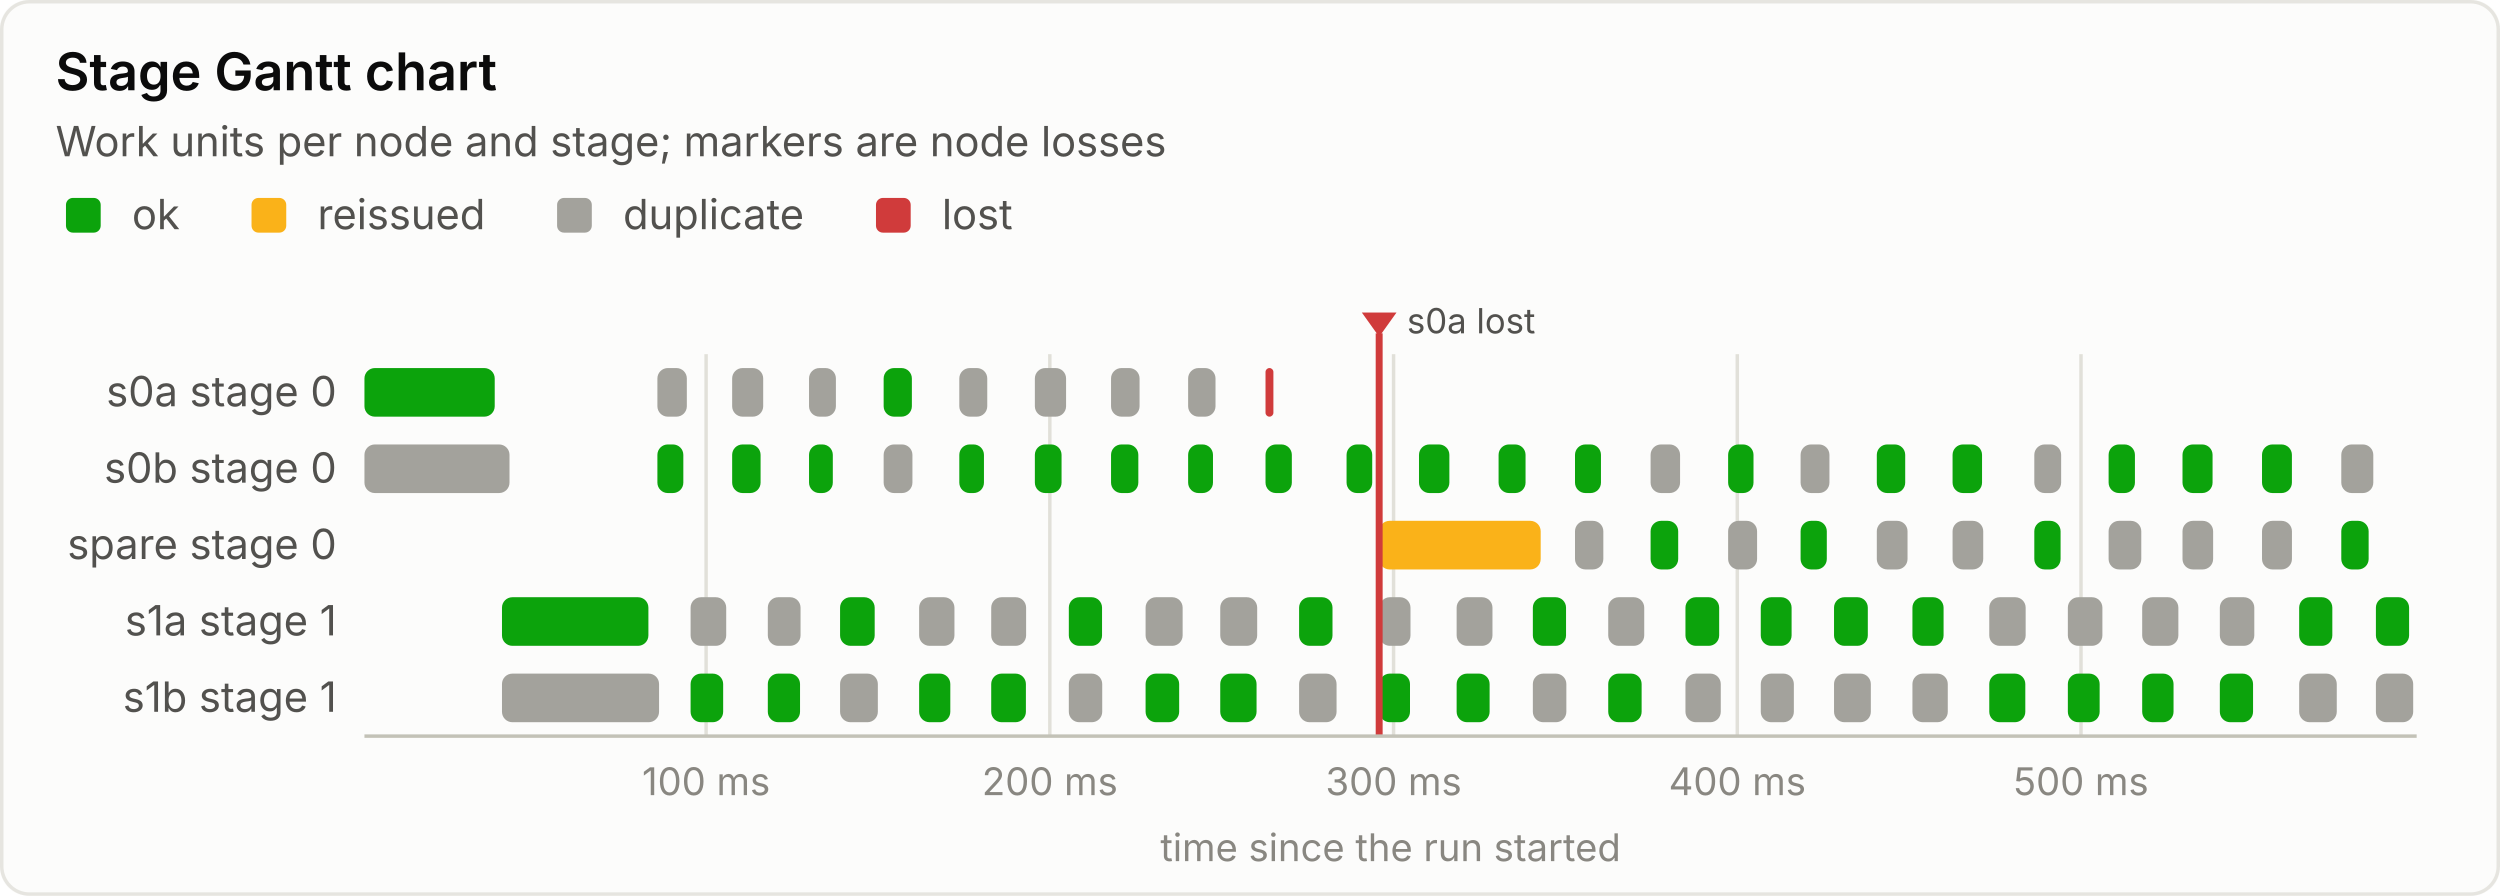
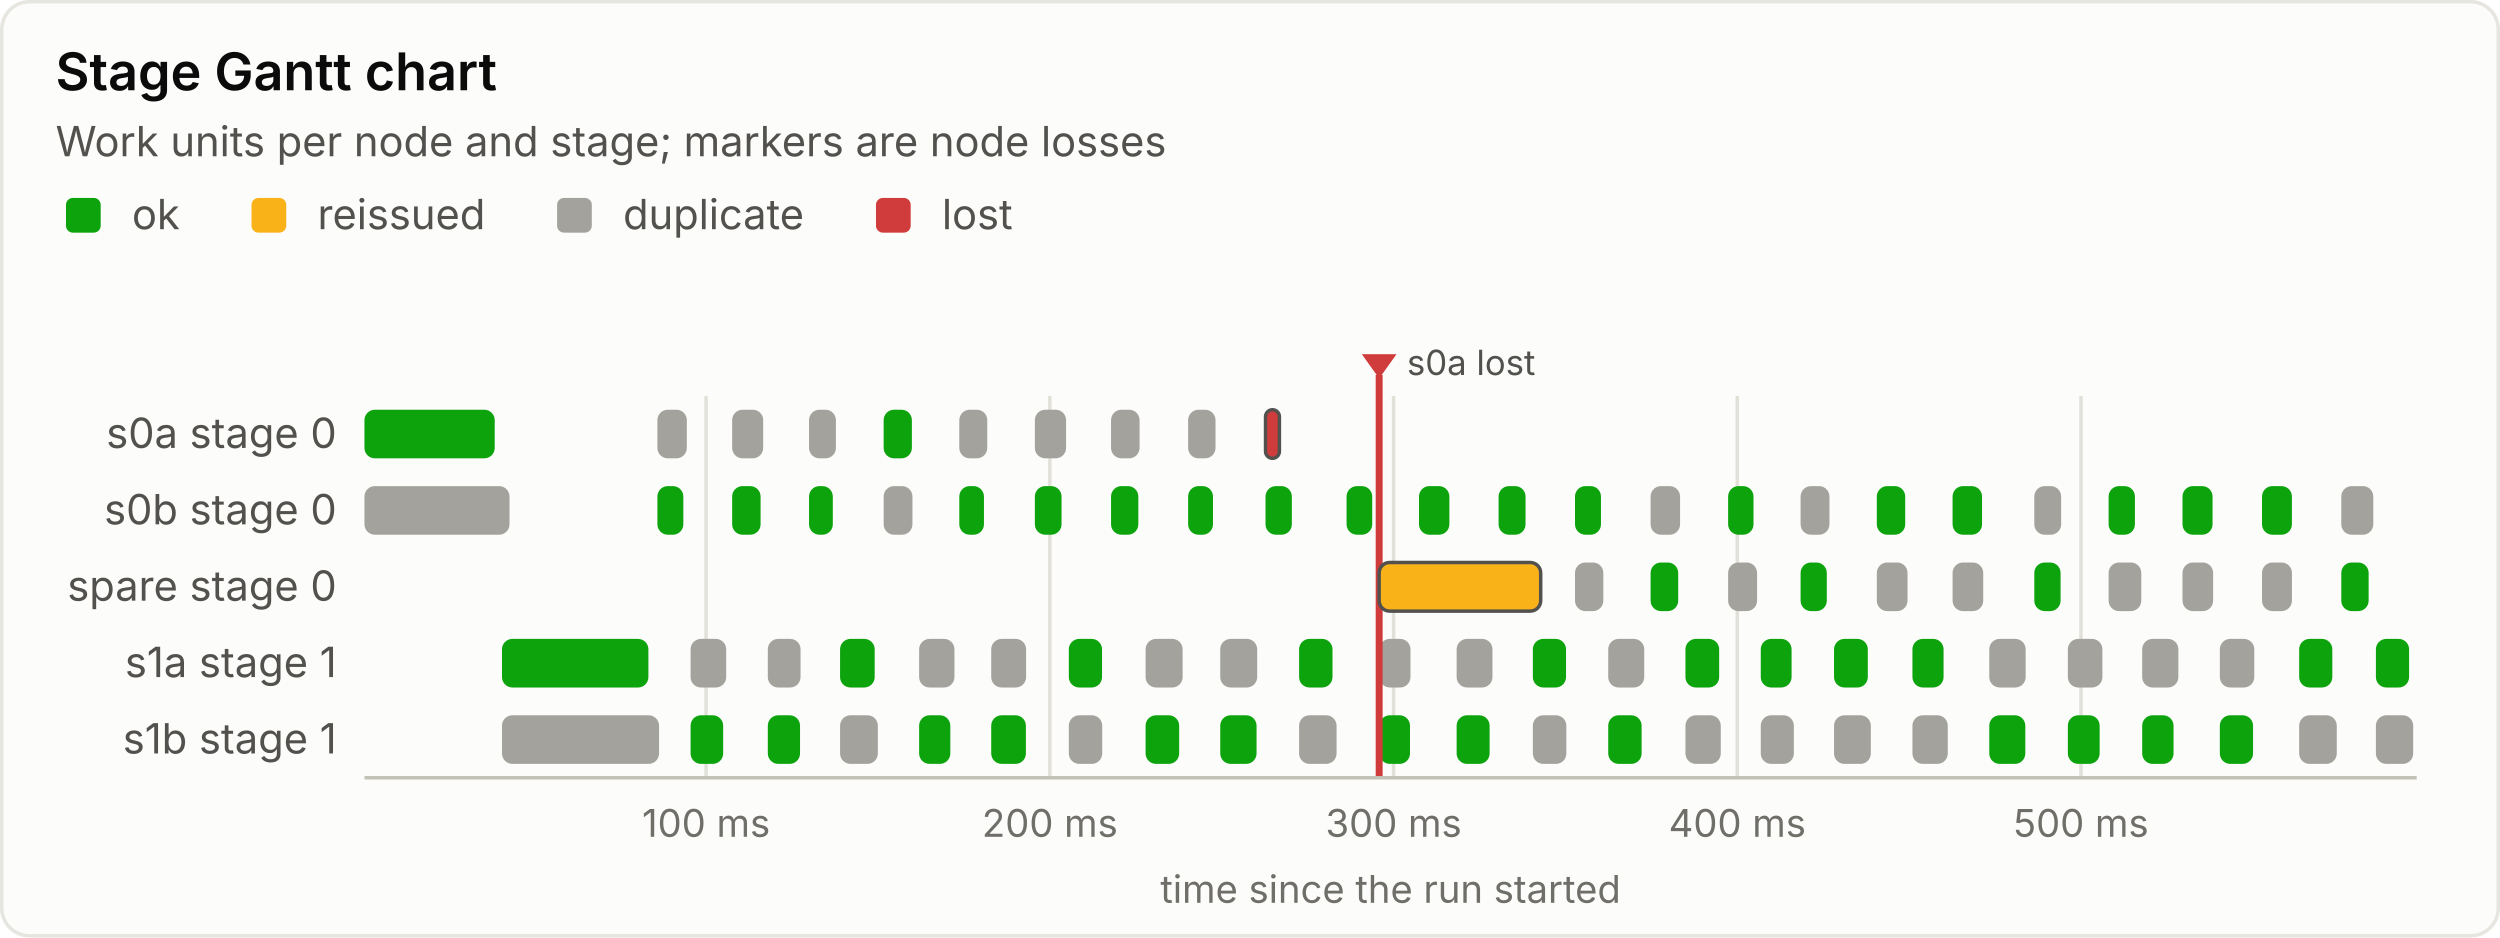
- <svg xmlns="http://www.w3.org/2000/svg" width="720" height="258" viewBox="0 0 720 258" role="img" aria-labelledby="cluster-gantt-title cluster-gantt-desc">
-   <style>text{font-family:system-ui,-apple-system,'Segoe UI',sans-serif}.line{fill:none;stroke-width:2;stroke-linejoin:round;stroke-linecap:round}.bg{fill:#fcfcfb}.frame{fill:none;stroke:#e6e5e0}.t1{fill:#0b0b0b}.t2{fill:#52514e}.t3{fill:#898781}.grid{stroke:#e1e0d9}.axis{stroke:#c3c2b7}.ref{stroke:#52514e}.band{fill:#f0efec}.ring{stroke:#fcfcfb}.gap{stroke:#fcfcfb}.qx{fill:#f0efec}.fn{fill:#a3a29c}.sn{stroke:#a3a29c}.f0{fill:#2a78d6}.s0{stroke:#2a78d6}.f1{fill:#eb6834}.s1{stroke:#eb6834}.f2{fill:#1baf7a}.s2{stroke:#1baf7a}.f3{fill:#eda100}.s3{stroke:#eda100}.f4{fill:#e87ba4}.s4{stroke:#e87ba4}.f5{fill:#008300}.s5{stroke:#008300}.f6{fill:#6250d6}.s6{stroke:#6250d6}.f7{fill:#e34948}.s7{stroke:#e34948}.q0{fill:#cde2fb}.q1{fill:#b7d3f6}.q2{fill:#9ec5f4}.q3{fill:#86b6ef}.q4{fill:#6da7ec}.q5{fill:#5598e7}.q6{fill:#3987e5}.q7{fill:#2a78d6}.q8{fill:#256abf}.q9{fill:#1c5cab}.q10{fill:#184f95}.q11{fill:#104281}.q12{fill:#0d366b}.fgood{fill:#0ca30c}.sgood{stroke:#0ca30c}.fwarn{fill:#fab219}.swarn{stroke:#fab219}.fserious{fill:#ec835a}.sserious{stroke:#ec835a}.fcrit{fill:#d03b3b}.scrit{stroke:#d03b3b}@media (prefers-color-scheme:dark){.bg{fill:#1a1a19}.frame{fill:none;stroke:#2c2c2a}.t1{fill:#f0efec}.t2{fill:#c3c2b7}.t3{fill:#898781}.grid{stroke:#2c2c2a}.axis{stroke:#383835}.ref{stroke:#c3c2b7}.band{fill:#242423}.ring{stroke:#1a1a19}.gap{stroke:#1a1a19}.qx{fill:#242423}.fn{fill:#6f6e69}.sn{stroke:#6f6e69}.f0{fill:#3987e5}.s0{stroke:#3987e5}.f1{fill:#d95926}.s1{stroke:#d95926}.f2{fill:#199e70}.s2{stroke:#199e70}.f3{fill:#c98500}.s3{stroke:#c98500}.f4{fill:#d55181}.s4{stroke:#d55181}.f5{fill:#008300}.s5{stroke:#008300}.f6{fill:#9085e9}.s6{stroke:#9085e9}.f7{fill:#e66767}.s7{stroke:#e66767}.q0{fill:#0d366b}.q1{fill:#104281}.q2{fill:#184f95}.q3{fill:#1c5cab}.q4{fill:#256abf}.q5{fill:#2a78d6}.q6{fill:#3987e5}.q7{fill:#5598e7}.q8{fill:#6da7ec}.q9{fill:#86b6ef}.q10{fill:#9ec5f4}.q11{fill:#b7d3f6}.q12{fill:#cde2fb}}</style>
-   <rect class="bg" x="0" y="0" width="720" height="258" rx="8" />
-   <rect class="frame" x="0.5" y="0.5" width="719" height="257" rx="8" />
+ <svg xmlns="http://www.w3.org/2000/svg" width="720" height="270" viewBox="0 0 720 270" role="img" aria-labelledby="cluster-gantt-title cluster-gantt-desc">
+   <style>text{font-family:system-ui,-apple-system,'Segoe UI',sans-serif}.line{fill:none;stroke-width:2;stroke-linejoin:round;stroke-linecap:round}.bg{fill:#fcfcfb}.frame{fill:none;stroke:#e6e5e0}.t1{fill:#0b0b0b}.t2{fill:#52514e}.t3{fill:#6f6e69}.grid{stroke:#e1e0d9}.axis{stroke:#c3c2b7}.ref{stroke:#52514e}.band{fill:#f0efec}.ring{stroke:#fcfcfb}.gap{stroke:#fcfcfb}.qx{fill:#f0efec}.qz{fill:#fcfcfb;stroke:#52514e}.emph{stroke:#52514e}.fn{fill:#a3a29c}.sn{stroke:#a3a29c}.f0{fill:#2a78d6}.s0{stroke:#2a78d6}.f1{fill:#eb6834}.s1{stroke:#eb6834}.f2{fill:#1baf7a}.s2{stroke:#1baf7a}.f3{fill:#eda100}.s3{stroke:#eda100}.f4{fill:#e87ba4}.s4{stroke:#e87ba4}.f5{fill:#008300}.s5{stroke:#008300}.f6{fill:#6250d6}.s6{stroke:#6250d6}.f7{fill:#e34948}.s7{stroke:#e34948}.q0{fill:#cde2fb}.q1{fill:#b7d3f6}.q2{fill:#9ec5f4}.q3{fill:#86b6ef}.q4{fill:#6da7ec}.q5{fill:#5598e7}.q6{fill:#3987e5}.q7{fill:#2a78d6}.q8{fill:#256abf}.q9{fill:#1c5cab}.q10{fill:#184f95}.q11{fill:#104281}.q12{fill:#0d366b}.fgood{fill:#0ca30c}.sgood{stroke:#0ca30c}.fwarn{fill:#fab219}.swarn{stroke:#fab219}.fserious{fill:#ec835a}.sserious{stroke:#ec835a}.fcrit{fill:#d03b3b}.scrit{stroke:#d03b3b}@media (prefers-color-scheme:dark){.bg{fill:#1a1a19}.frame{fill:none;stroke:#2c2c2a}.t1{fill:#f0efec}.t2{fill:#c3c2b7}.t3{fill:#898781}.grid{stroke:#2c2c2a}.axis{stroke:#383835}.ref{stroke:#c3c2b7}.band{fill:#242423}.ring{stroke:#1a1a19}.gap{stroke:#1a1a19}.qx{fill:#242423}.qz{fill:#1a1a19;stroke:#c3c2b7}.emph{stroke:#c3c2b7}.fn{fill:#6f6e69}.sn{stroke:#6f6e69}.f0{fill:#3987e5}.s0{stroke:#3987e5}.f1{fill:#d95926}.s1{stroke:#d95926}.f2{fill:#199e70}.s2{stroke:#199e70}.f3{fill:#c98500}.s3{stroke:#c98500}.f4{fill:#d55181}.s4{stroke:#d55181}.f5{fill:#008300}.s5{stroke:#008300}.f6{fill:#9085e9}.s6{stroke:#9085e9}.f7{fill:#e66767}.s7{stroke:#e66767}.q0{fill:#0d366b}.q1{fill:#104281}.q2{fill:#184f95}.q3{fill:#1c5cab}.q4{fill:#256abf}.q5{fill:#2a78d6}.q6{fill:#3987e5}.q7{fill:#5598e7}.q8{fill:#6da7ec}.q9{fill:#86b6ef}.q10{fill:#9ec5f4}.q11{fill:#b7d3f6}.q12{fill:#cde2fb}}</style>
+   <rect class="bg" x="0" y="0" width="720" height="270" rx="8" />
+   <rect class="frame" x="0.5" y="0.5" width="719" height="269" rx="8" />
  <text class="t1" x="16" y="26" font-size="15" font-weight="600">Stage Gantt chart</text>
  <text class="t2" x="16" y="45" font-size="12">Work units per node and stage; markers are node losses</text>
  <rect class="fgood" x="19" y="57" width="10" height="10" rx="2" />
  <text class="t2" x="38" y="66" font-size="12">ok</text>
  <rect class="fwarn" x="72.44" y="57" width="10" height="10" rx="2" />
  <text class="t2" x="91.44" y="66" font-size="12">reissued</text>
  <rect class="fn" x="160.44" y="57" width="10" height="10" rx="2" />
  <text class="t2" x="179.44" y="66" font-size="12">duplicate</text>
  <rect class="fcrit" x="252.28" y="57" width="10" height="10" rx="2" />
  <text class="t2" x="271.28" y="66" font-size="12">lost</text>
-   <line class="grid" x1="203.36" y1="102" x2="203.36" y2="212" stroke-width="1" />
-   <line class="grid" x1="302.35" y1="102" x2="302.35" y2="212" stroke-width="1" />
-   <line class="grid" x1="401.35" y1="102" x2="401.35" y2="212" stroke-width="1" />
-   <line class="grid" x1="500.34" y1="102" x2="500.34" y2="212" stroke-width="1" />
-   <line class="grid" x1="599.33" y1="102" x2="599.33" y2="212" stroke-width="1" />
-   <text class="t2" x="96.96" y="117" font-size="12" text-anchor="end">s0a  stage 0</text>
-   <text class="t2" x="96.96" y="139" font-size="12" text-anchor="end">s0b  stage 0</text>
-   <text class="t2" x="96.96" y="161" font-size="12" text-anchor="end">spare  stage 0</text>
-   <text class="t2" x="96.96" y="183" font-size="12" text-anchor="end">s1a  stage 1</text>
-   <text class="t2" x="96.96" y="205" font-size="12" text-anchor="end">s1b  stage 1</text>
-   <rect class="fgood" x="104.96" y="106" width="37.52" height="14" rx="3" />
-   <rect class="fn" x="189.33" y="106" width="8.48" height="14" rx="3" />
-   <rect class="fn" x="210.86" y="106" width="8.94" height="14" rx="3" />
-   <rect class="fn" x="233" y="106" width="7.74" height="14" rx="3" />
-   <rect class="fgood" x="254.49" y="106" width="8.13" height="14" rx="3" />
-   <rect class="fn" x="276.28" y="106" width="8.05" height="14" rx="3" />
-   <rect class="fn" x="298.04" y="106" width="8.99" height="14" rx="3" />
-   <rect class="fn" x="319.98" y="106" width="8.22" height="14" rx="3" />
-   <rect class="fn" x="342.18" y="106" width="7.89" height="14" rx="3" />
-   <rect class="fcrit" x="364.47" y="106" width="2.27" height="14" rx="1.13" />
-   <rect class="fn" x="104.96" y="128" width="41.78" height="14" rx="3" />
-   <rect class="fgood" x="189.33" y="128" width="7.47" height="14" rx="3" />
-   <rect class="fgood" x="210.86" y="128" width="8.19" height="14" rx="3" />
-   <rect class="fgood" x="233" y="128" width="6.85" height="14" rx="3" />
-   <rect class="fn" x="254.49" y="128" width="8.29" height="14" rx="3" />
-   <rect class="fgood" x="276.28" y="128" width="7.1" height="14" rx="3" />
-   <rect class="fgood" x="298.04" y="128" width="7.69" height="14" rx="3" />
-   <rect class="fgood" x="319.98" y="128" width="7.86" height="14" rx="3" />
-   <rect class="fgood" x="342.18" y="128" width="7.16" height="14" rx="3" />
-   <rect class="fgood" x="364.47" y="128" width="7.58" height="14" rx="3" />
-   <rect class="fgood" x="387.81" y="128" width="7.39" height="14" rx="3" />
-   <rect class="fgood" x="408.67" y="128" width="8.75" height="14" rx="3" />
-   <rect class="fgood" x="431.59" y="128" width="7.77" height="14" rx="3" />
-   <rect class="fgood" x="453.6" y="128" width="7.48" height="14" rx="3" />
-   <rect class="fn" x="475.37" y="128" width="8.49" height="14" rx="3" />
-   <rect class="fgood" x="497.7" y="128" width="7.31" height="14" rx="3" />
-   <rect class="fn" x="518.57" y="128" width="8.31" height="14" rx="3" />
-   <rect class="fgood" x="540.52" y="128" width="8.18" height="14" rx="3" />
-   <rect class="fgood" x="562.34" y="128" width="8.49" height="14" rx="3" />
-   <rect class="fn" x="585.88" y="128" width="7.73" height="14" rx="3" />
-   <rect class="fgood" x="607.28" y="128" width="7.58" height="14" rx="3" />
-   <rect class="fgood" x="628.56" y="128" width="8.66" height="14" rx="3" />
-   <rect class="fgood" x="651.46" y="128" width="8.61" height="14" rx="3" />
-   <rect class="fn" x="674.29" y="128" width="9.22" height="14" rx="3" />
-   <rect class="fgood" x="144.57" y="172" width="42.17" height="14" rx="3" />
-   <rect class="fn" x="198.89" y="172" width="10.26" height="14" rx="3" />
-   <rect class="fn" x="221.13" y="172" width="9.43" height="14" rx="3" />
-   <rect class="fgood" x="241.94" y="172" width="9.97" height="14" rx="3" />
-   <rect class="fn" x="264.71" y="172" width="10.17" height="14" rx="3" />
-   <rect class="fn" x="285.47" y="172" width="10.05" height="14" rx="3" />
-   <rect class="fgood" x="307.82" y="172" width="9.57" height="14" rx="3" />
-   <rect class="fn" x="329.93" y="172" width="10.67" height="14" rx="3" />
-   <rect class="fn" x="351.43" y="172" width="10.64" height="14" rx="3" />
-   <rect class="fgood" x="374.14" y="172" width="9.62" height="14" rx="3" />
-   <rect class="fn" x="397.28" y="172" width="8.94" height="14" rx="3" />
-   <rect class="fn" x="419.51" y="172" width="10.32" height="14" rx="3" />
-   <rect class="fgood" x="441.46" y="172" width="9.56" height="14" rx="3" />
-   <rect class="fn" x="463.17" y="172" width="10.37" height="14" rx="3" />
-   <rect class="fgood" x="485.41" y="172" width="9.71" height="14" rx="3" />
-   <rect class="fgood" x="507.1" y="172" width="8.88" height="14" rx="3" />
-   <rect class="fgood" x="528.2" y="172" width="9.73" height="14" rx="3" />
-   <rect class="fgood" x="550.78" y="172" width="8.97" height="14" rx="3" />
-   <rect class="fn" x="572.91" y="172" width="10.48" height="14" rx="3" />
-   <rect class="fn" x="595.54" y="172" width="9.95" height="14" rx="3" />
-   <rect class="fn" x="616.95" y="172" width="10.42" height="14" rx="3" />
-   <rect class="fn" x="639.31" y="172" width="9.93" height="14" rx="3" />
-   <rect class="fgood" x="662.16" y="172" width="9.55" height="14" rx="3" />
-   <rect class="fgood" x="684.26" y="172" width="9.56" height="14" rx="3" />
-   <rect class="fn" x="144.57" y="194" width="45.24" height="14" rx="3" />
-   <rect class="fgood" x="198.89" y="194" width="9.38" height="14" rx="3" />
-   <rect class="fgood" x="221.13" y="194" width="9.28" height="14" rx="3" />
-   <rect class="fn" x="241.94" y="194" width="10.88" height="14" rx="3" />
-   <rect class="fgood" x="264.71" y="194" width="8.98" height="14" rx="3" />
-   <rect class="fgood" x="285.47" y="194" width="9.99" height="14" rx="3" />
-   <rect class="fn" x="307.82" y="194" width="9.62" height="14" rx="3" />
-   <rect class="fgood" x="329.93" y="194" width="9.67" height="14" rx="3" />
-   <rect class="fgood" x="351.43" y="194" width="10.46" height="14" rx="3" />
-   <rect class="fn" x="374.14" y="194" width="10.79" height="14" rx="3" />
-   <rect class="fgood" x="397.28" y="194" width="8.8" height="14" rx="3" />
-   <rect class="fgood" x="419.51" y="194" width="9.5" height="14" rx="3" />
-   <rect class="fn" x="441.46" y="194" width="9.65" height="14" rx="3" />
-   <rect class="fgood" x="463.17" y="194" width="9.62" height="14" rx="3" />
-   <rect class="fn" x="485.41" y="194" width="10.17" height="14" rx="3" />
-   <rect class="fn" x="507.1" y="194" width="9.53" height="14" rx="3" />
-   <rect class="fn" x="528.2" y="194" width="10.6" height="14" rx="3" />
-   <rect class="fn" x="550.78" y="194" width="10.18" height="14" rx="3" />
-   <rect class="fgood" x="572.91" y="194" width="10.38" height="14" rx="3" />
-   <rect class="fgood" x="595.54" y="194" width="9.16" height="14" rx="3" />
-   <rect class="fgood" x="616.95" y="194" width="9.03" height="14" rx="3" />
-   <rect class="fgood" x="639.31" y="194" width="9.57" height="14" rx="3" />
-   <rect class="fn" x="662.16" y="194" width="10.83" height="14" rx="3" />
-   <rect class="fn" x="684.26" y="194" width="10.74" height="14" rx="3" />
-   <rect class="fwarn" x="397.2" y="150" width="46.52" height="14" rx="3" />
-   <rect class="fn" x="453.6" y="150" width="8.16" height="14" rx="3" />
-   <rect class="fgood" x="475.37" y="150" width="7.95" height="14" rx="3" />
-   <rect class="fn" x="497.7" y="150" width="8.34" height="14" rx="3" />
-   <rect class="fgood" x="518.57" y="150" width="7.55" height="14" rx="3" />
-   <rect class="fn" x="540.52" y="150" width="8.85" height="14" rx="3" />
-   <rect class="fn" x="562.34" y="150" width="8.83" height="14" rx="3" />
-   <rect class="fgood" x="585.88" y="150" width="7.57" height="14" rx="3" />
-   <rect class="fn" x="607.28" y="150" width="9.41" height="14" rx="3" />
-   <rect class="fn" x="628.56" y="150" width="8.82" height="14" rx="3" />
-   <rect class="fn" x="651.46" y="150" width="8.62" height="14" rx="3" />
-   <rect class="fgood" x="674.29" y="150" width="7.88" height="14" rx="3" />
-   <line class="scrit" x1="397.2" y1="96" x2="397.2" y2="212" stroke-width="2" />
-   <path class="fcrit" d="M392.2 90h10l-5 7Z" />
-   <text class="t2" x="405.2" y="96" font-size="10" text-anchor="start">s0a lost</text>
-   <text class="t3" x="203.36" y="229" font-size="11" text-anchor="middle">100 ms</text>
-   <text class="t3" x="302.35" y="229" font-size="11" text-anchor="middle">200 ms</text>
-   <text class="t3" x="401.35" y="229" font-size="11" text-anchor="middle">300 ms</text>
-   <text class="t3" x="500.34" y="229" font-size="11" text-anchor="middle">400 ms</text>
-   <text class="t3" x="599.33" y="229" font-size="11" text-anchor="middle">500 ms</text>
-   <line class="axis" x1="104.96" y1="212" x2="696" y2="212" stroke-width="1" />
-   <text class="t3" x="400.48" y="248" font-size="11" text-anchor="middle">time since the run started</text>
+   <line class="grid" x1="203.36" y1="114" x2="203.36" y2="224" stroke-width="1" />
+   <line class="grid" x1="302.35" y1="114" x2="302.35" y2="224" stroke-width="1" />
+   <line class="grid" x1="401.35" y1="114" x2="401.35" y2="224" stroke-width="1" />
+   <line class="grid" x1="500.34" y1="114" x2="500.34" y2="224" stroke-width="1" />
+   <line class="grid" x1="599.33" y1="114" x2="599.33" y2="224" stroke-width="1" />
+   <text class="t2" x="96.96" y="129" font-size="12" text-anchor="end">s0a  stage 0</text>
+   <text class="t2" x="96.96" y="151" font-size="12" text-anchor="end">s0b  stage 0</text>
+   <text class="t2" x="96.96" y="173" font-size="12" text-anchor="end">spare  stage 0</text>
+   <text class="t2" x="96.96" y="195" font-size="12" text-anchor="end">s1a  stage 1</text>
+   <text class="t2" x="96.96" y="217" font-size="12" text-anchor="end">s1b  stage 1</text>
+   <rect class="fgood" x="104.96" y="118" width="37.52" height="14" rx="3" />
+   <rect class="fn" x="189.33" y="118" width="8.48" height="14" rx="3" />
+   <rect class="fn" x="210.86" y="118" width="8.94" height="14" rx="3" />
+   <rect class="fn" x="233" y="118" width="7.74" height="14" rx="3" />
+   <rect class="fgood" x="254.49" y="118" width="8.13" height="14" rx="3" />
+   <rect class="fn" x="276.28" y="118" width="8.05" height="14" rx="3" />
+   <rect class="fn" x="298.04" y="118" width="8.99" height="14" rx="3" />
+   <rect class="fn" x="319.98" y="118" width="8.22" height="14" rx="3" />
+   <rect class="fn" x="342.18" y="118" width="7.89" height="14" rx="3" />
+   <rect class="fn" x="104.96" y="140" width="41.78" height="14" rx="3" />
+   <rect class="fgood" x="189.33" y="140" width="7.47" height="14" rx="3" />
+   <rect class="fgood" x="210.86" y="140" width="8.19" height="14" rx="3" />
+   <rect class="fgood" x="233" y="140" width="6.85" height="14" rx="3" />
+   <rect class="fn" x="254.49" y="140" width="8.29" height="14" rx="3" />
+   <rect class="fgood" x="276.28" y="140" width="7.1" height="14" rx="3" />
+   <rect class="fgood" x="298.04" y="140" width="7.69" height="14" rx="3" />
+   <rect class="fgood" x="319.98" y="140" width="7.86" height="14" rx="3" />
+   <rect class="fgood" x="342.18" y="140" width="7.16" height="14" rx="3" />
+   <rect class="fgood" x="364.47" y="140" width="7.58" height="14" rx="3" />
+   <rect class="fgood" x="387.81" y="140" width="7.39" height="14" rx="3" />
+   <rect class="fgood" x="408.67" y="140" width="8.75" height="14" rx="3" />
+   <rect class="fgood" x="431.59" y="140" width="7.77" height="14" rx="3" />
+   <rect class="fgood" x="453.6" y="140" width="7.48" height="14" rx="3" />
+   <rect class="fn" x="475.37" y="140" width="8.49" height="14" rx="3" />
+   <rect class="fgood" x="497.7" y="140" width="7.31" height="14" rx="3" />
+   <rect class="fn" x="518.57" y="140" width="8.31" height="14" rx="3" />
+   <rect class="fgood" x="540.52" y="140" width="8.18" height="14" rx="3" />
+   <rect class="fgood" x="562.34" y="140" width="8.49" height="14" rx="3" />
+   <rect class="fn" x="585.88" y="140" width="7.73" height="14" rx="3" />
+   <rect class="fgood" x="607.28" y="140" width="7.58" height="14" rx="3" />
+   <rect class="fgood" x="628.56" y="140" width="8.66" height="14" rx="3" />
+   <rect class="fgood" x="651.46" y="140" width="8.61" height="14" rx="3" />
+   <rect class="fn" x="674.29" y="140" width="9.22" height="14" rx="3" />
+   <rect class="fgood" x="144.57" y="184" width="42.17" height="14" rx="3" />
+   <rect class="fn" x="198.89" y="184" width="10.26" height="14" rx="3" />
+   <rect class="fn" x="221.13" y="184" width="9.43" height="14" rx="3" />
+   <rect class="fgood" x="241.94" y="184" width="9.97" height="14" rx="3" />
+   <rect class="fn" x="264.71" y="184" width="10.17" height="14" rx="3" />
+   <rect class="fn" x="285.47" y="184" width="10.05" height="14" rx="3" />
+   <rect class="fgood" x="307.82" y="184" width="9.57" height="14" rx="3" />
+   <rect class="fn" x="329.93" y="184" width="10.67" height="14" rx="3" />
+   <rect class="fn" x="351.43" y="184" width="10.64" height="14" rx="3" />
+   <rect class="fgood" x="374.14" y="184" width="9.62" height="14" rx="3" />
+   <rect class="fn" x="397.28" y="184" width="8.94" height="14" rx="3" />
+   <rect class="fn" x="419.51" y="184" width="10.32" height="14" rx="3" />
+   <rect class="fgood" x="441.46" y="184" width="9.56" height="14" rx="3" />
+   <rect class="fn" x="463.17" y="184" width="10.37" height="14" rx="3" />
+   <rect class="fgood" x="485.41" y="184" width="9.71" height="14" rx="3" />
+   <rect class="fgood" x="507.1" y="184" width="8.88" height="14" rx="3" />
+   <rect class="fgood" x="528.2" y="184" width="9.73" height="14" rx="3" />
+   <rect class="fgood" x="550.78" y="184" width="8.97" height="14" rx="3" />
+   <rect class="fn" x="572.91" y="184" width="10.48" height="14" rx="3" />
+   <rect class="fn" x="595.54" y="184" width="9.95" height="14" rx="3" />
+   <rect class="fn" x="616.95" y="184" width="10.42" height="14" rx="3" />
+   <rect class="fn" x="639.31" y="184" width="9.93" height="14" rx="3" />
+   <rect class="fgood" x="662.16" y="184" width="9.55" height="14" rx="3" />
+   <rect class="fgood" x="684.26" y="184" width="9.56" height="14" rx="3" />
+   <rect class="fn" x="144.57" y="206" width="45.24" height="14" rx="3" />
+   <rect class="fgood" x="198.89" y="206" width="9.38" height="14" rx="3" />
+   <rect class="fgood" x="221.13" y="206" width="9.28" height="14" rx="3" />
+   <rect class="fn" x="241.94" y="206" width="10.88" height="14" rx="3" />
+   <rect class="fgood" x="264.71" y="206" width="8.98" height="14" rx="3" />
+   <rect class="fgood" x="285.47" y="206" width="9.99" height="14" rx="3" />
+   <rect class="fn" x="307.82" y="206" width="9.62" height="14" rx="3" />
+   <rect class="fgood" x="329.93" y="206" width="9.67" height="14" rx="3" />
+   <rect class="fgood" x="351.43" y="206" width="10.46" height="14" rx="3" />
+   <rect class="fn" x="374.14" y="206" width="10.79" height="14" rx="3" />
+   <rect class="fgood" x="397.28" y="206" width="8.8" height="14" rx="3" />
+   <rect class="fgood" x="419.51" y="206" width="9.5" height="14" rx="3" />
+   <rect class="fn" x="441.46" y="206" width="9.65" height="14" rx="3" />
+   <rect class="fgood" x="463.17" y="206" width="9.62" height="14" rx="3" />
+   <rect class="fn" x="485.41" y="206" width="10.17" height="14" rx="3" />
+   <rect class="fn" x="507.1" y="206" width="9.53" height="14" rx="3" />
+   <rect class="fn" x="528.2" y="206" width="10.6" height="14" rx="3" />
+   <rect class="fn" x="550.78" y="206" width="10.18" height="14" rx="3" />
+   <rect class="fgood" x="572.91" y="206" width="10.38" height="14" rx="3" />
+   <rect class="fgood" x="595.54" y="206" width="9.16" height="14" rx="3" />
+   <rect class="fgood" x="616.95" y="206" width="9.03" height="14" rx="3" />
+   <rect class="fgood" x="639.31" y="206" width="9.57" height="14" rx="3" />
+   <rect class="fn" x="662.16" y="206" width="10.83" height="14" rx="3" />
+   <rect class="fn" x="684.26" y="206" width="10.74" height="14" rx="3" />
+   <rect class="fn" x="453.6" y="162" width="8.16" height="14" rx="3" />
+   <rect class="fgood" x="475.37" y="162" width="7.95" height="14" rx="3" />
+   <rect class="fn" x="497.7" y="162" width="8.34" height="14" rx="3" />
+   <rect class="fgood" x="518.57" y="162" width="7.55" height="14" rx="3" />
+   <rect class="fn" x="540.52" y="162" width="8.85" height="14" rx="3" />
+   <rect class="fn" x="562.34" y="162" width="8.83" height="14" rx="3" />
+   <rect class="fgood" x="585.88" y="162" width="7.57" height="14" rx="3" />
+   <rect class="fn" x="607.28" y="162" width="9.41" height="14" rx="3" />
+   <rect class="fn" x="628.56" y="162" width="8.82" height="14" rx="3" />
+   <rect class="fn" x="651.46" y="162" width="8.62" height="14" rx="3" />
+   <rect class="fgood" x="674.29" y="162" width="7.88" height="14" rx="3" />
+   <line class="scrit" x1="397.2" y1="108" x2="397.2" y2="224" stroke-width="2" />
+   <path class="fcrit" d="M392.2 102h10l-5 7Z" />
+   <rect class="fcrit emph" x="364.47" y="118" width="4" height="14" rx="2" stroke-width="1" />
+   <rect class="fwarn emph" x="397.2" y="162" width="46.52" height="14" rx="3" stroke-width="1" />
+   <text class="t2" x="405.2" y="108" font-size="10" text-anchor="start">s0a lost</text>
+   <text class="t3" x="203.36" y="241" font-size="11" text-anchor="middle">100 ms</text>
+   <text class="t3" x="302.35" y="241" font-size="11" text-anchor="middle">200 ms</text>
+   <text class="t3" x="401.35" y="241" font-size="11" text-anchor="middle">300 ms</text>
+   <text class="t3" x="500.34" y="241" font-size="11" text-anchor="middle">400 ms</text>
+   <text class="t3" x="599.33" y="241" font-size="11" text-anchor="middle">500 ms</text>
+   <line class="axis" x1="104.96" y1="224" x2="696" y2="224" stroke-width="1" />
+   <text class="t3" x="400.48" y="260" font-size="11" text-anchor="middle">time since the run started</text>
</svg>
